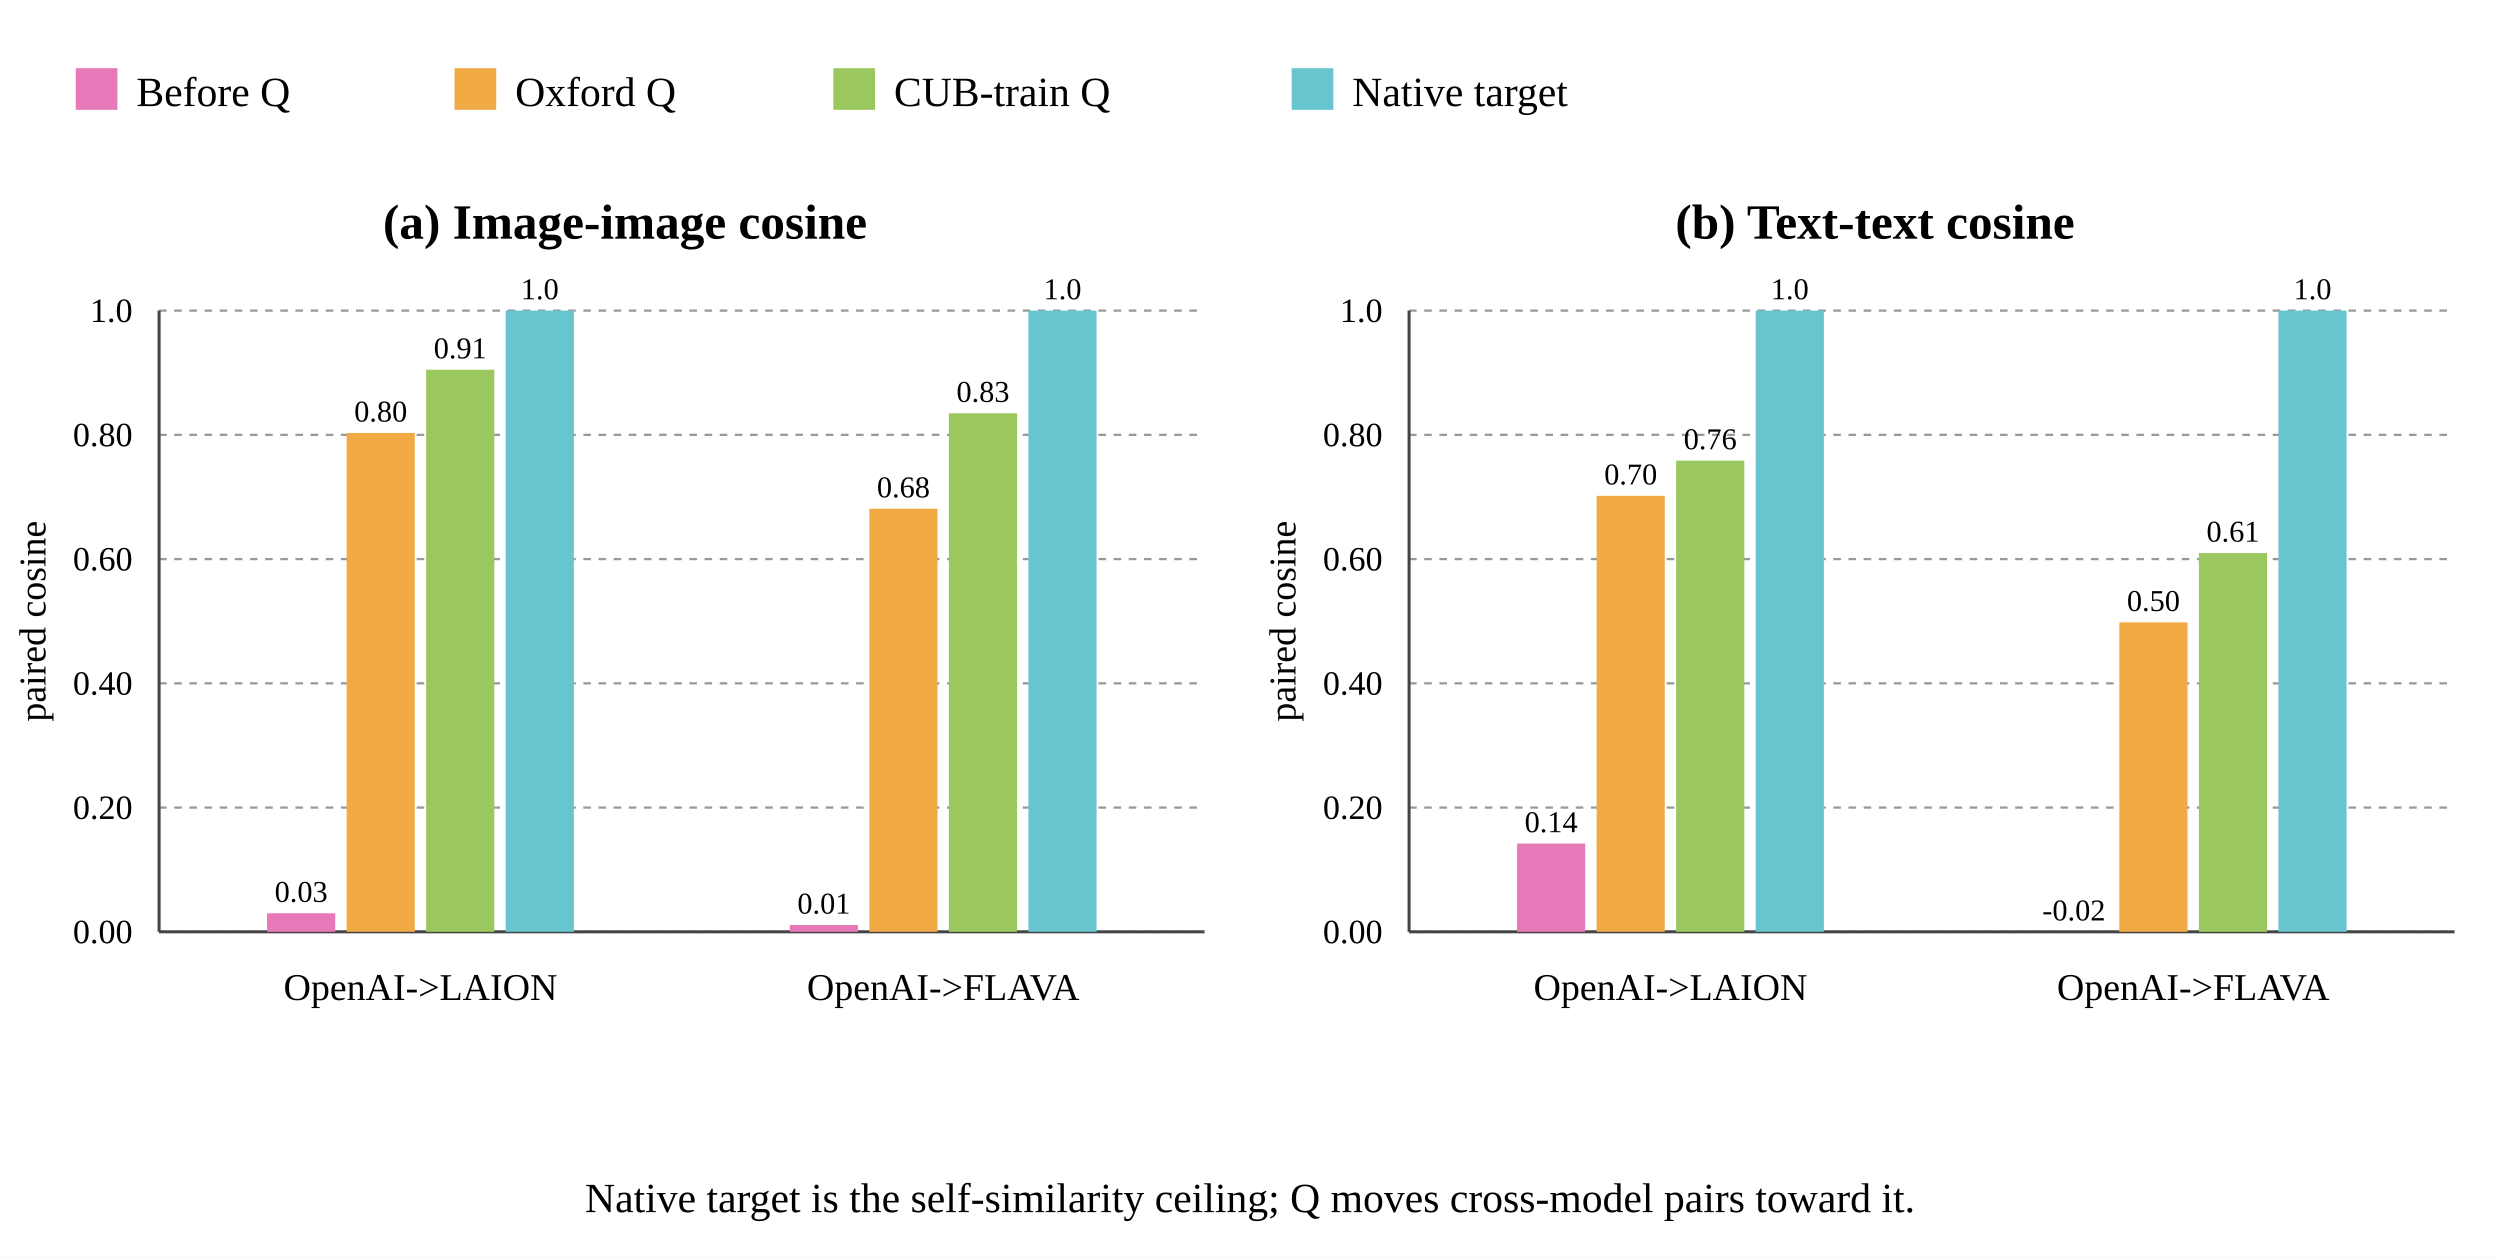
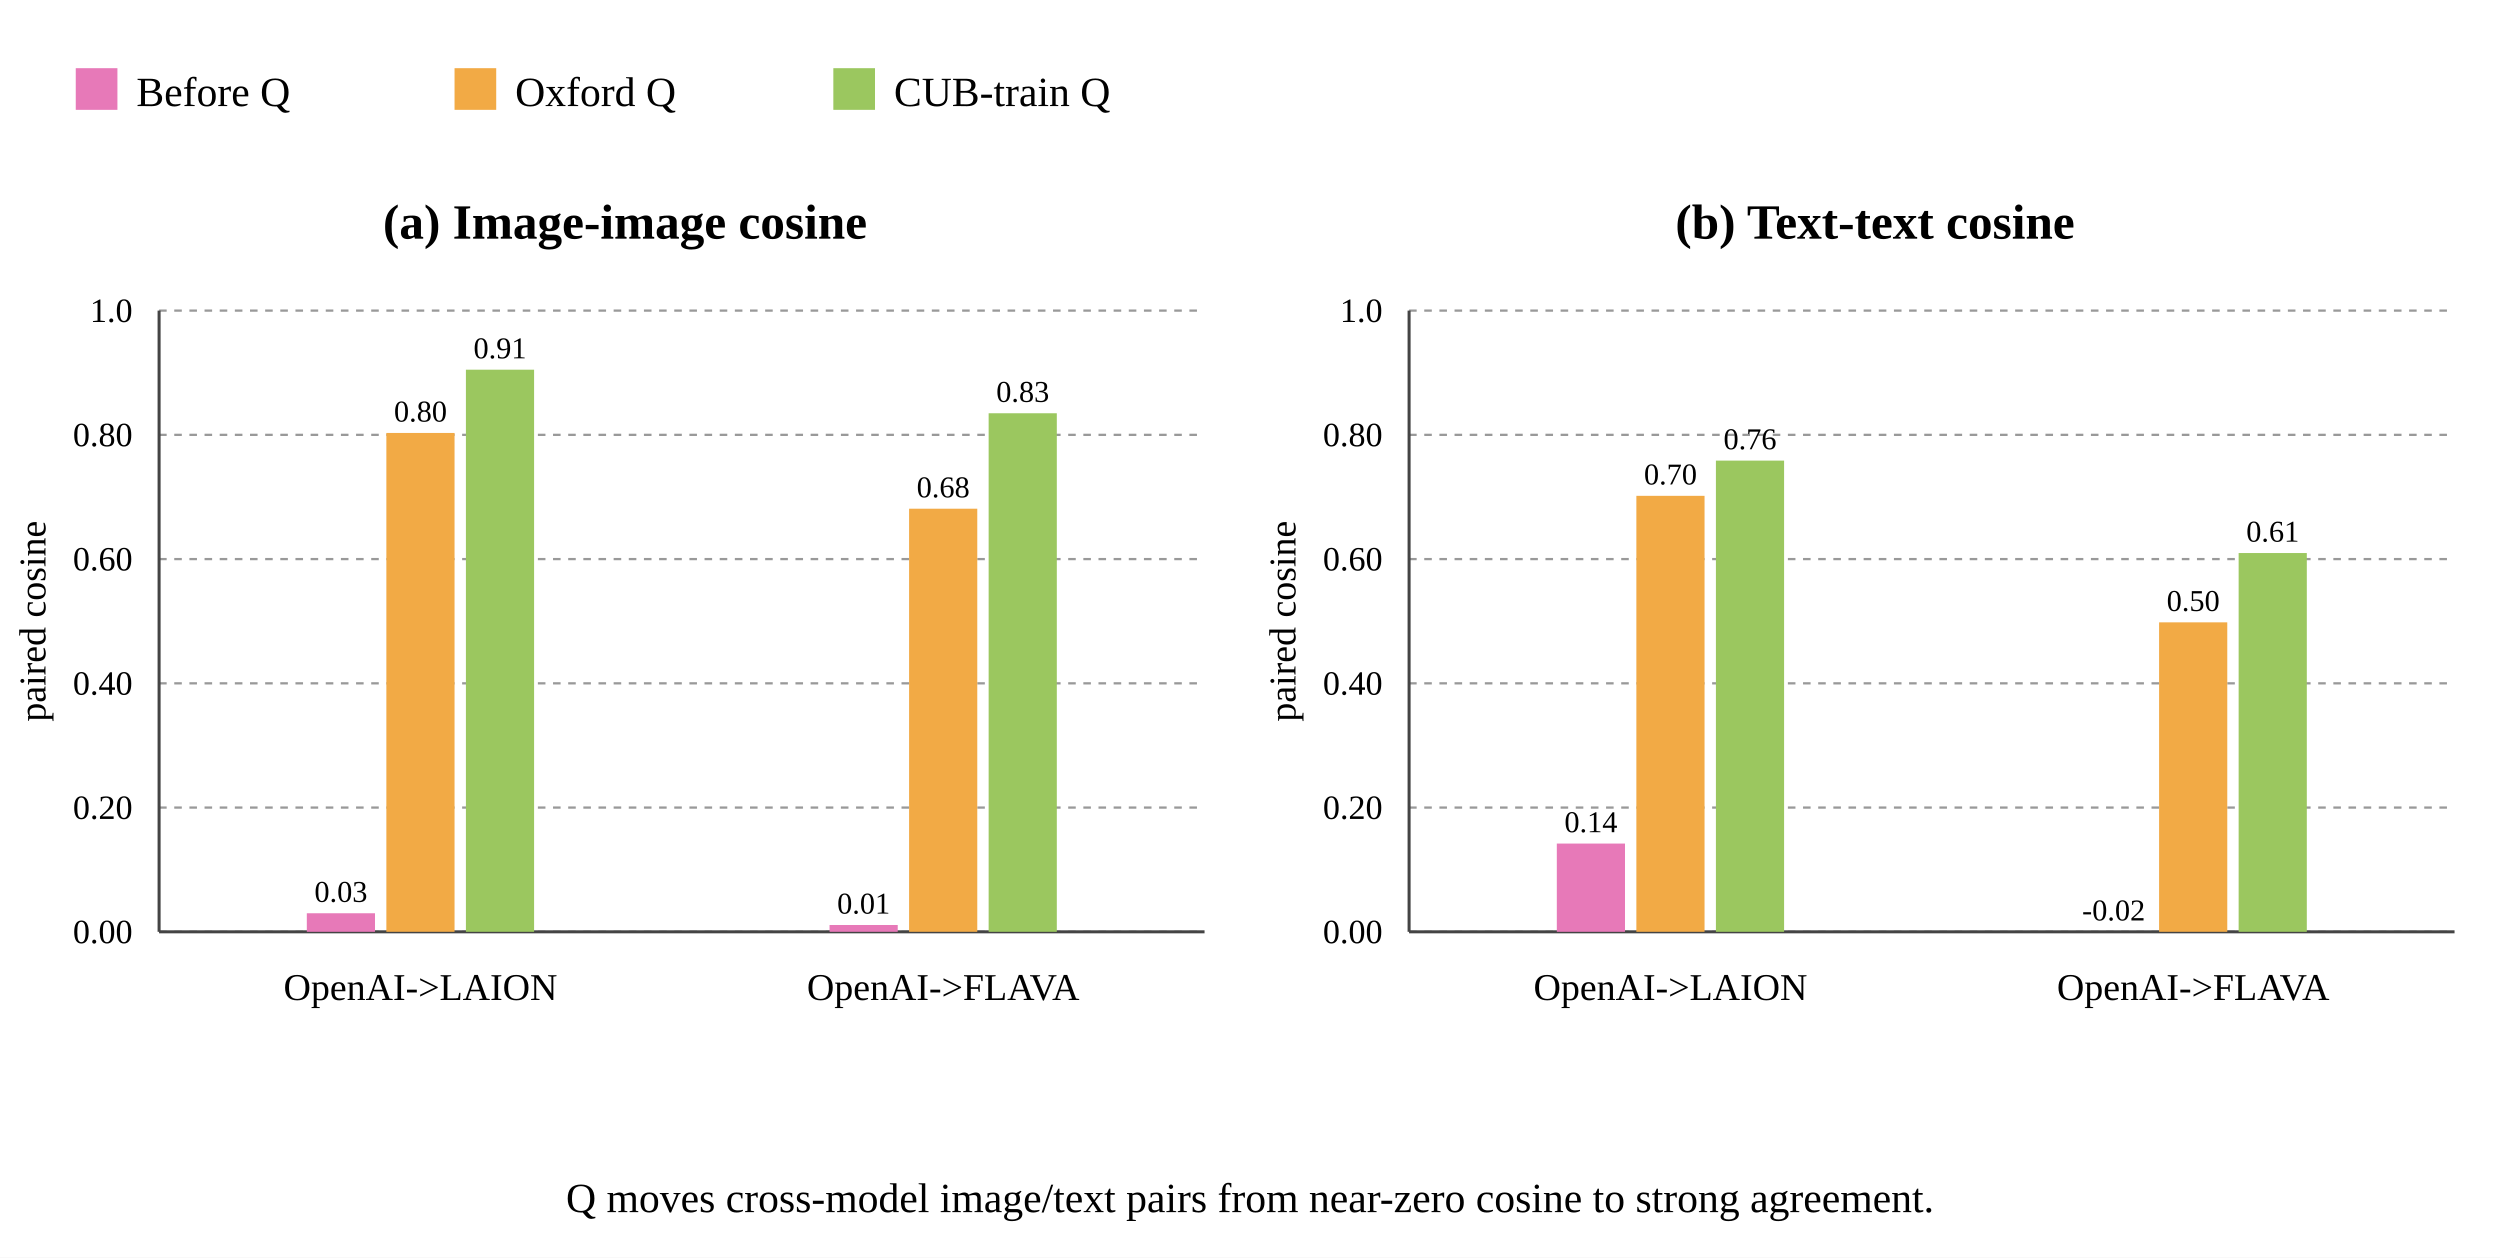
<svg xmlns="http://www.w3.org/2000/svg" width="660" height="332" viewBox="0 0 660 332">
  <rect width="100%" height="100%" fill="white" />
  <rect x="20" y="18" width="11" height="11" fill="#e779b8" />
  <text x="36" y="28" font-size="11" font-family="Times New Roman, serif">Before Q</text>
  <rect x="120" y="18" width="11" height="11" fill="#f2aa45" />
  <text x="136" y="28" font-size="11" font-family="Times New Roman, serif">Oxford Q</text>
  <rect x="220" y="18" width="11" height="11" fill="#9bc75f" />
  <text x="236" y="28" font-size="11" font-family="Times New Roman, serif">CUB-train Q</text>
-   <rect x="341" y="18" width="11" height="11" fill="#67c5d0" />
-   <text x="357" y="28" font-size="11" font-family="Times New Roman, serif">Native target</text>
  <text x="165.0" y="63" text-anchor="middle" font-size="13" font-weight="600" font-family="Times New Roman, serif">(a) Image-image cosine</text>
  <line x1="42" y1="246.0" x2="318" y2="246.0" stroke="#999" stroke-width="0.6" stroke-dasharray="2 2" />
  <text x="35" y="249.0" text-anchor="end" font-size="9" font-family="Times New Roman, serif">0.00</text>
  <line x1="42" y1="213.2" x2="318" y2="213.2" stroke="#999" stroke-width="0.6" stroke-dasharray="2 2" />
  <text x="35" y="216.2" text-anchor="end" font-size="9" font-family="Times New Roman, serif">0.20</text>
  <line x1="42" y1="180.4" x2="318" y2="180.4" stroke="#999" stroke-width="0.6" stroke-dasharray="2 2" />
  <text x="35" y="183.4" text-anchor="end" font-size="9" font-family="Times New Roman, serif">0.40</text>
  <line x1="42" y1="147.6" x2="318" y2="147.6" stroke="#999" stroke-width="0.6" stroke-dasharray="2 2" />
  <text x="35" y="150.6" text-anchor="end" font-size="9" font-family="Times New Roman, serif">0.60</text>
  <line x1="42" y1="114.8" x2="318" y2="114.8" stroke="#999" stroke-width="0.6" stroke-dasharray="2 2" />
  <text x="35" y="117.8" text-anchor="end" font-size="9" font-family="Times New Roman, serif">0.80</text>
  <line x1="42" y1="82.0" x2="318" y2="82.0" stroke="#999" stroke-width="0.6" stroke-dasharray="2 2" />
  <text x="35" y="85.0" text-anchor="end" font-size="9" font-family="Times New Roman, serif">1.0</text>
  <line x1="42" y1="246" x2="318" y2="246" stroke="#444" stroke-width="0.8" />
  <line x1="42" y1="82" x2="42" y2="246" stroke="#444" stroke-width="0.8" />
-   <rect x="70.5" y="241.1" width="18.0" height="4.9" fill="#e779b8" />
-   <text x="79.5" y="238.1" text-anchor="middle" font-size="8" font-family="Times New Roman, serif">0.03</text>
-   <rect x="91.5" y="114.3" width="18.0" height="131.7" fill="#f2aa45" />
-   <text x="100.5" y="111.3" text-anchor="middle" font-size="8" font-family="Times New Roman, serif">0.80</text>
-   <rect x="112.5" y="97.6" width="18.0" height="148.4" fill="#9bc75f" />
-   <text x="121.5" y="94.6" text-anchor="middle" font-size="8" font-family="Times New Roman, serif">0.91</text>
-   <rect x="133.5" y="82.0" width="18.0" height="164.0" fill="#67c5d0" />
-   <text x="142.5" y="79.0" text-anchor="middle" font-size="8" font-family="Times New Roman, serif">1.0</text>
+   <rect x="81.0" y="241.1" width="18.0" height="4.9" fill="#e779b8" />
+   <text x="90.0" y="238.1" text-anchor="middle" font-size="8" font-family="Times New Roman, serif">0.03</text>
+   <rect x="102.0" y="114.3" width="18.0" height="131.7" fill="#f2aa45" />
+   <text x="111.0" y="111.3" text-anchor="middle" font-size="8" font-family="Times New Roman, serif">0.80</text>
+   <rect x="123.0" y="97.6" width="18.0" height="148.4" fill="#9bc75f" />
+   <text x="132.0" y="94.6" text-anchor="middle" font-size="8" font-family="Times New Roman, serif">0.91</text>
  <text x="111.0" y="264" text-anchor="middle" font-size="10" font-family="Times New Roman, serif">OpenAI-&gt;LAION</text>
-   <rect x="208.5" y="244.2" width="18.0" height="1.8" fill="#e779b8" />
-   <text x="217.5" y="241.2" text-anchor="middle" font-size="8" font-family="Times New Roman, serif">0.01</text>
-   <rect x="229.5" y="134.3" width="18.0" height="111.7" fill="#f2aa45" />
-   <text x="238.5" y="131.3" text-anchor="middle" font-size="8" font-family="Times New Roman, serif">0.68</text>
-   <rect x="250.5" y="109.1" width="18.0" height="136.9" fill="#9bc75f" />
-   <text x="259.5" y="106.1" text-anchor="middle" font-size="8" font-family="Times New Roman, serif">0.83</text>
-   <rect x="271.5" y="82.0" width="18.0" height="164.0" fill="#67c5d0" />
-   <text x="280.5" y="79.0" text-anchor="middle" font-size="8" font-family="Times New Roman, serif">1.0</text>
+   <rect x="219.0" y="244.2" width="18.0" height="1.8" fill="#e779b8" />
+   <text x="228.0" y="241.2" text-anchor="middle" font-size="8" font-family="Times New Roman, serif">0.01</text>
+   <rect x="240.0" y="134.3" width="18.0" height="111.7" fill="#f2aa45" />
+   <text x="249.0" y="131.3" text-anchor="middle" font-size="8" font-family="Times New Roman, serif">0.68</text>
+   <rect x="261.0" y="109.1" width="18.0" height="136.9" fill="#9bc75f" />
+   <text x="270.0" y="106.1" text-anchor="middle" font-size="8" font-family="Times New Roman, serif">0.83</text>
  <text x="249.0" y="264" text-anchor="middle" font-size="10" font-family="Times New Roman, serif">OpenAI-&gt;FLAVA</text>
  <text x="12" y="164.0" transform="rotate(-90 12 164.0)" text-anchor="middle" font-size="10" font-family="Times New Roman, serif">paired cosine</text>
  <text x="495.0" y="63" text-anchor="middle" font-size="13" font-weight="600" font-family="Times New Roman, serif">(b) Text-text cosine</text>
  <line x1="372" y1="246.0" x2="648" y2="246.0" stroke="#999" stroke-width="0.6" stroke-dasharray="2 2" />
  <text x="365" y="249.0" text-anchor="end" font-size="9" font-family="Times New Roman, serif">0.00</text>
  <line x1="372" y1="213.2" x2="648" y2="213.2" stroke="#999" stroke-width="0.6" stroke-dasharray="2 2" />
  <text x="365" y="216.2" text-anchor="end" font-size="9" font-family="Times New Roman, serif">0.20</text>
  <line x1="372" y1="180.4" x2="648" y2="180.4" stroke="#999" stroke-width="0.6" stroke-dasharray="2 2" />
  <text x="365" y="183.4" text-anchor="end" font-size="9" font-family="Times New Roman, serif">0.40</text>
  <line x1="372" y1="147.6" x2="648" y2="147.6" stroke="#999" stroke-width="0.6" stroke-dasharray="2 2" />
  <text x="365" y="150.6" text-anchor="end" font-size="9" font-family="Times New Roman, serif">0.60</text>
  <line x1="372" y1="114.8" x2="648" y2="114.8" stroke="#999" stroke-width="0.6" stroke-dasharray="2 2" />
  <text x="365" y="117.8" text-anchor="end" font-size="9" font-family="Times New Roman, serif">0.80</text>
  <line x1="372" y1="82.0" x2="648" y2="82.0" stroke="#999" stroke-width="0.6" stroke-dasharray="2 2" />
  <text x="365" y="85.0" text-anchor="end" font-size="9" font-family="Times New Roman, serif">1.0</text>
  <line x1="372" y1="246" x2="648" y2="246" stroke="#444" stroke-width="0.8" />
  <line x1="372" y1="82" x2="372" y2="246" stroke="#444" stroke-width="0.8" />
-   <rect x="400.5" y="222.7" width="18.0" height="23.3" fill="#e779b8" />
-   <text x="409.5" y="219.7" text-anchor="middle" font-size="8" font-family="Times New Roman, serif">0.14</text>
-   <rect x="421.5" y="130.9" width="18.0" height="115.1" fill="#f2aa45" />
-   <text x="430.5" y="127.9" text-anchor="middle" font-size="8" font-family="Times New Roman, serif">0.70</text>
-   <rect x="442.5" y="121.6" width="18.0" height="124.4" fill="#9bc75f" />
-   <text x="451.5" y="118.6" text-anchor="middle" font-size="8" font-family="Times New Roman, serif">0.76</text>
-   <rect x="463.5" y="82.0" width="18.0" height="164.0" fill="#67c5d0" />
-   <text x="472.5" y="79.0" text-anchor="middle" font-size="8" font-family="Times New Roman, serif">1.0</text>
+   <rect x="411.0" y="222.7" width="18.0" height="23.3" fill="#e779b8" />
+   <text x="420.0" y="219.7" text-anchor="middle" font-size="8" font-family="Times New Roman, serif">0.14</text>
+   <rect x="432.0" y="130.9" width="18.0" height="115.1" fill="#f2aa45" />
+   <text x="441.0" y="127.9" text-anchor="middle" font-size="8" font-family="Times New Roman, serif">0.70</text>
+   <rect x="453.0" y="121.6" width="18.0" height="124.4" fill="#9bc75f" />
+   <text x="462.0" y="118.6" text-anchor="middle" font-size="8" font-family="Times New Roman, serif">0.76</text>
  <text x="441.0" y="264" text-anchor="middle" font-size="10" font-family="Times New Roman, serif">OpenAI-&gt;LAION</text>
-   <rect x="538.5" y="246.0" width="18.0" height="0.0" fill="#e779b8" />
-   <text x="547.5" y="243.0" text-anchor="middle" font-size="8" font-family="Times New Roman, serif">-0.02</text>
-   <rect x="559.5" y="164.3" width="18.0" height="81.7" fill="#f2aa45" />
-   <text x="568.5" y="161.3" text-anchor="middle" font-size="8" font-family="Times New Roman, serif">0.50</text>
-   <rect x="580.5" y="146.0" width="18.0" height="100.0" fill="#9bc75f" />
-   <text x="589.5" y="143.0" text-anchor="middle" font-size="8" font-family="Times New Roman, serif">0.61</text>
-   <rect x="601.5" y="82.0" width="18.0" height="164.0" fill="#67c5d0" />
-   <text x="610.5" y="79.0" text-anchor="middle" font-size="8" font-family="Times New Roman, serif">1.0</text>
+   <rect x="549.0" y="246.0" width="18.0" height="0.0" fill="#e779b8" />
+   <text x="558.0" y="243.0" text-anchor="middle" font-size="8" font-family="Times New Roman, serif">-0.02</text>
+   <rect x="570.0" y="164.3" width="18.0" height="81.7" fill="#f2aa45" />
+   <text x="579.0" y="161.3" text-anchor="middle" font-size="8" font-family="Times New Roman, serif">0.50</text>
+   <rect x="591.0" y="146.0" width="18.0" height="100.0" fill="#9bc75f" />
+   <text x="600.0" y="143.0" text-anchor="middle" font-size="8" font-family="Times New Roman, serif">0.61</text>
  <text x="579.0" y="264" text-anchor="middle" font-size="10" font-family="Times New Roman, serif">OpenAI-&gt;FLAVA</text>
  <text x="342" y="164.0" transform="rotate(-90 342 164.0)" text-anchor="middle" font-size="10" font-family="Times New Roman, serif">paired cosine</text>
-   <text x="330.0" y="320" text-anchor="middle" font-size="11" font-family="Times New Roman, serif">Native target is the self-similarity ceiling; Q moves cross-model pairs toward it.</text>
+   <text x="330.0" y="320" text-anchor="middle" font-size="11" font-family="Times New Roman, serif">Q moves cross-model image/text pairs from near-zero cosine to strong agreement.</text>
</svg>
